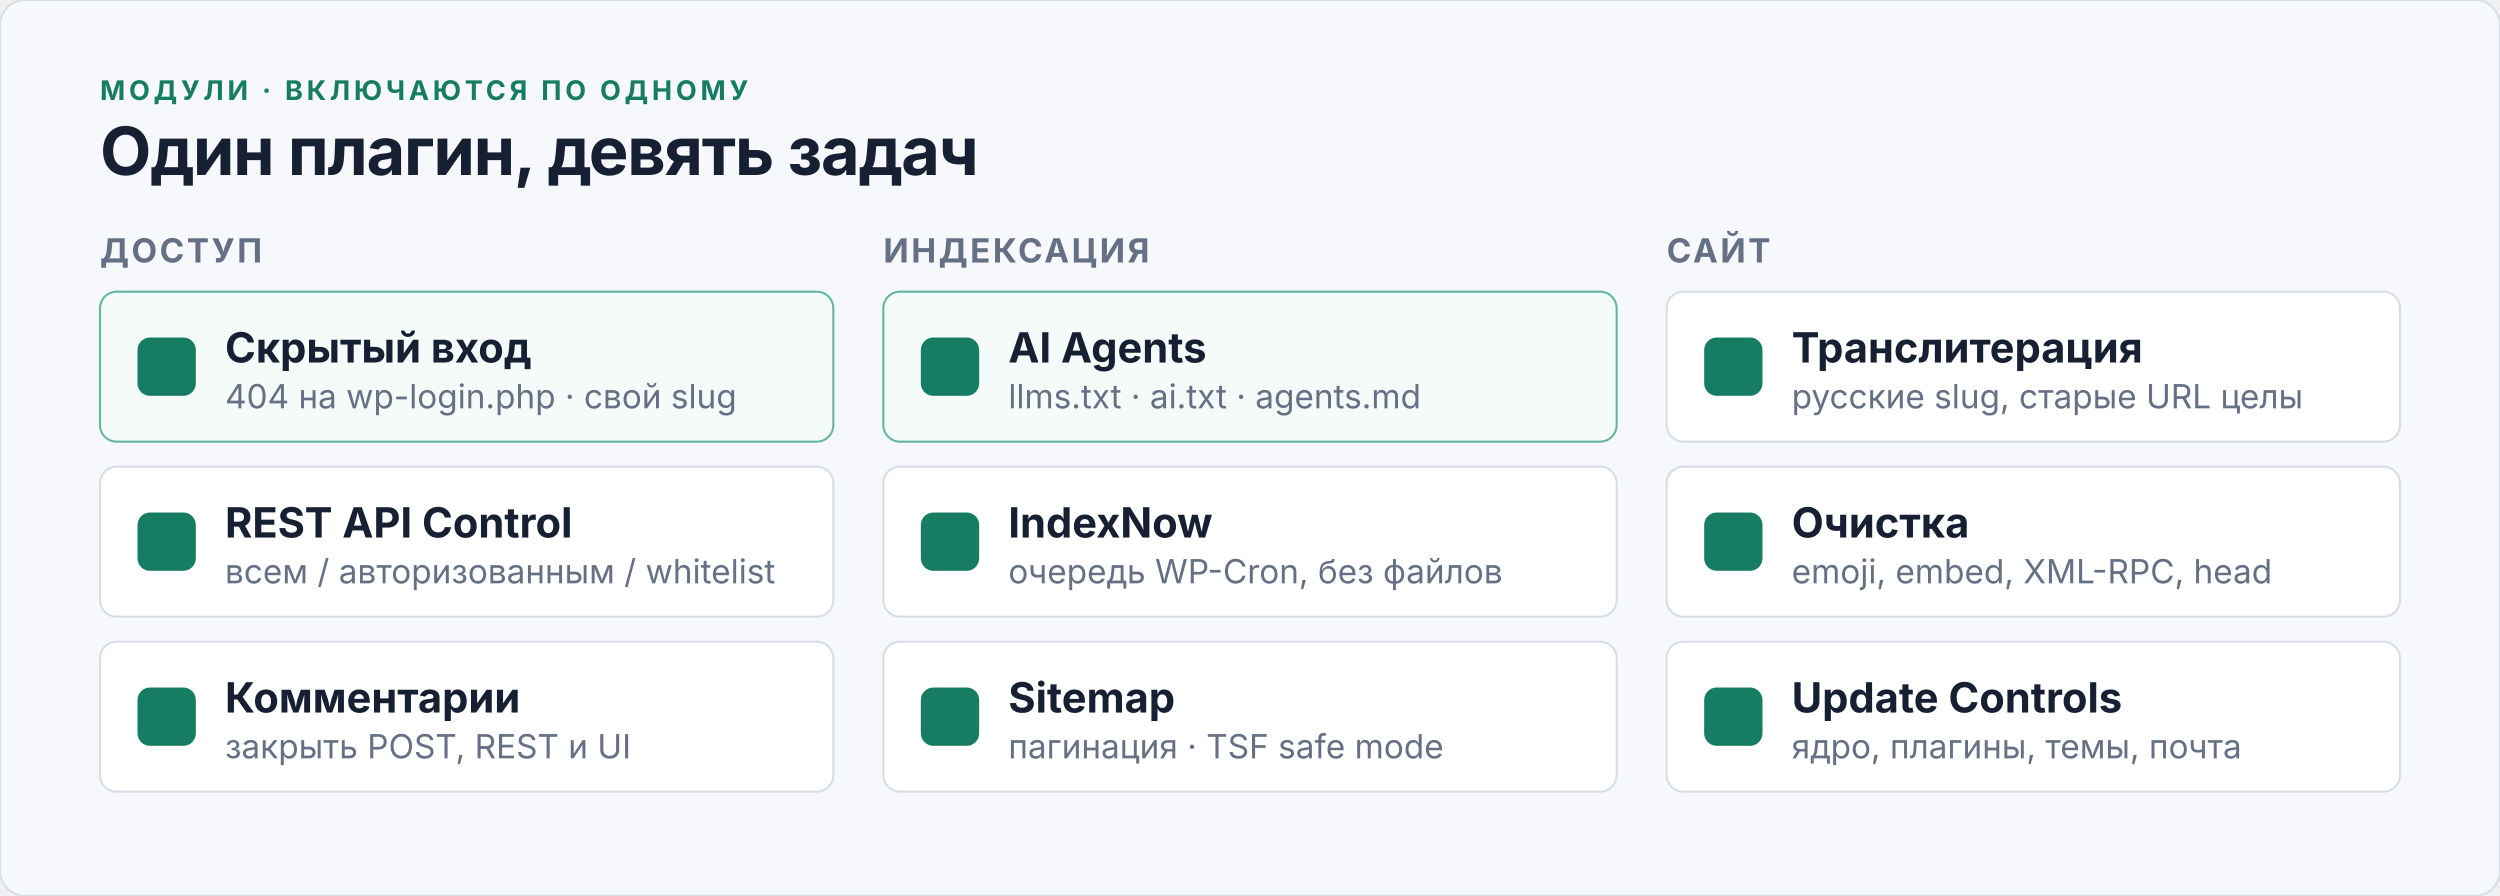
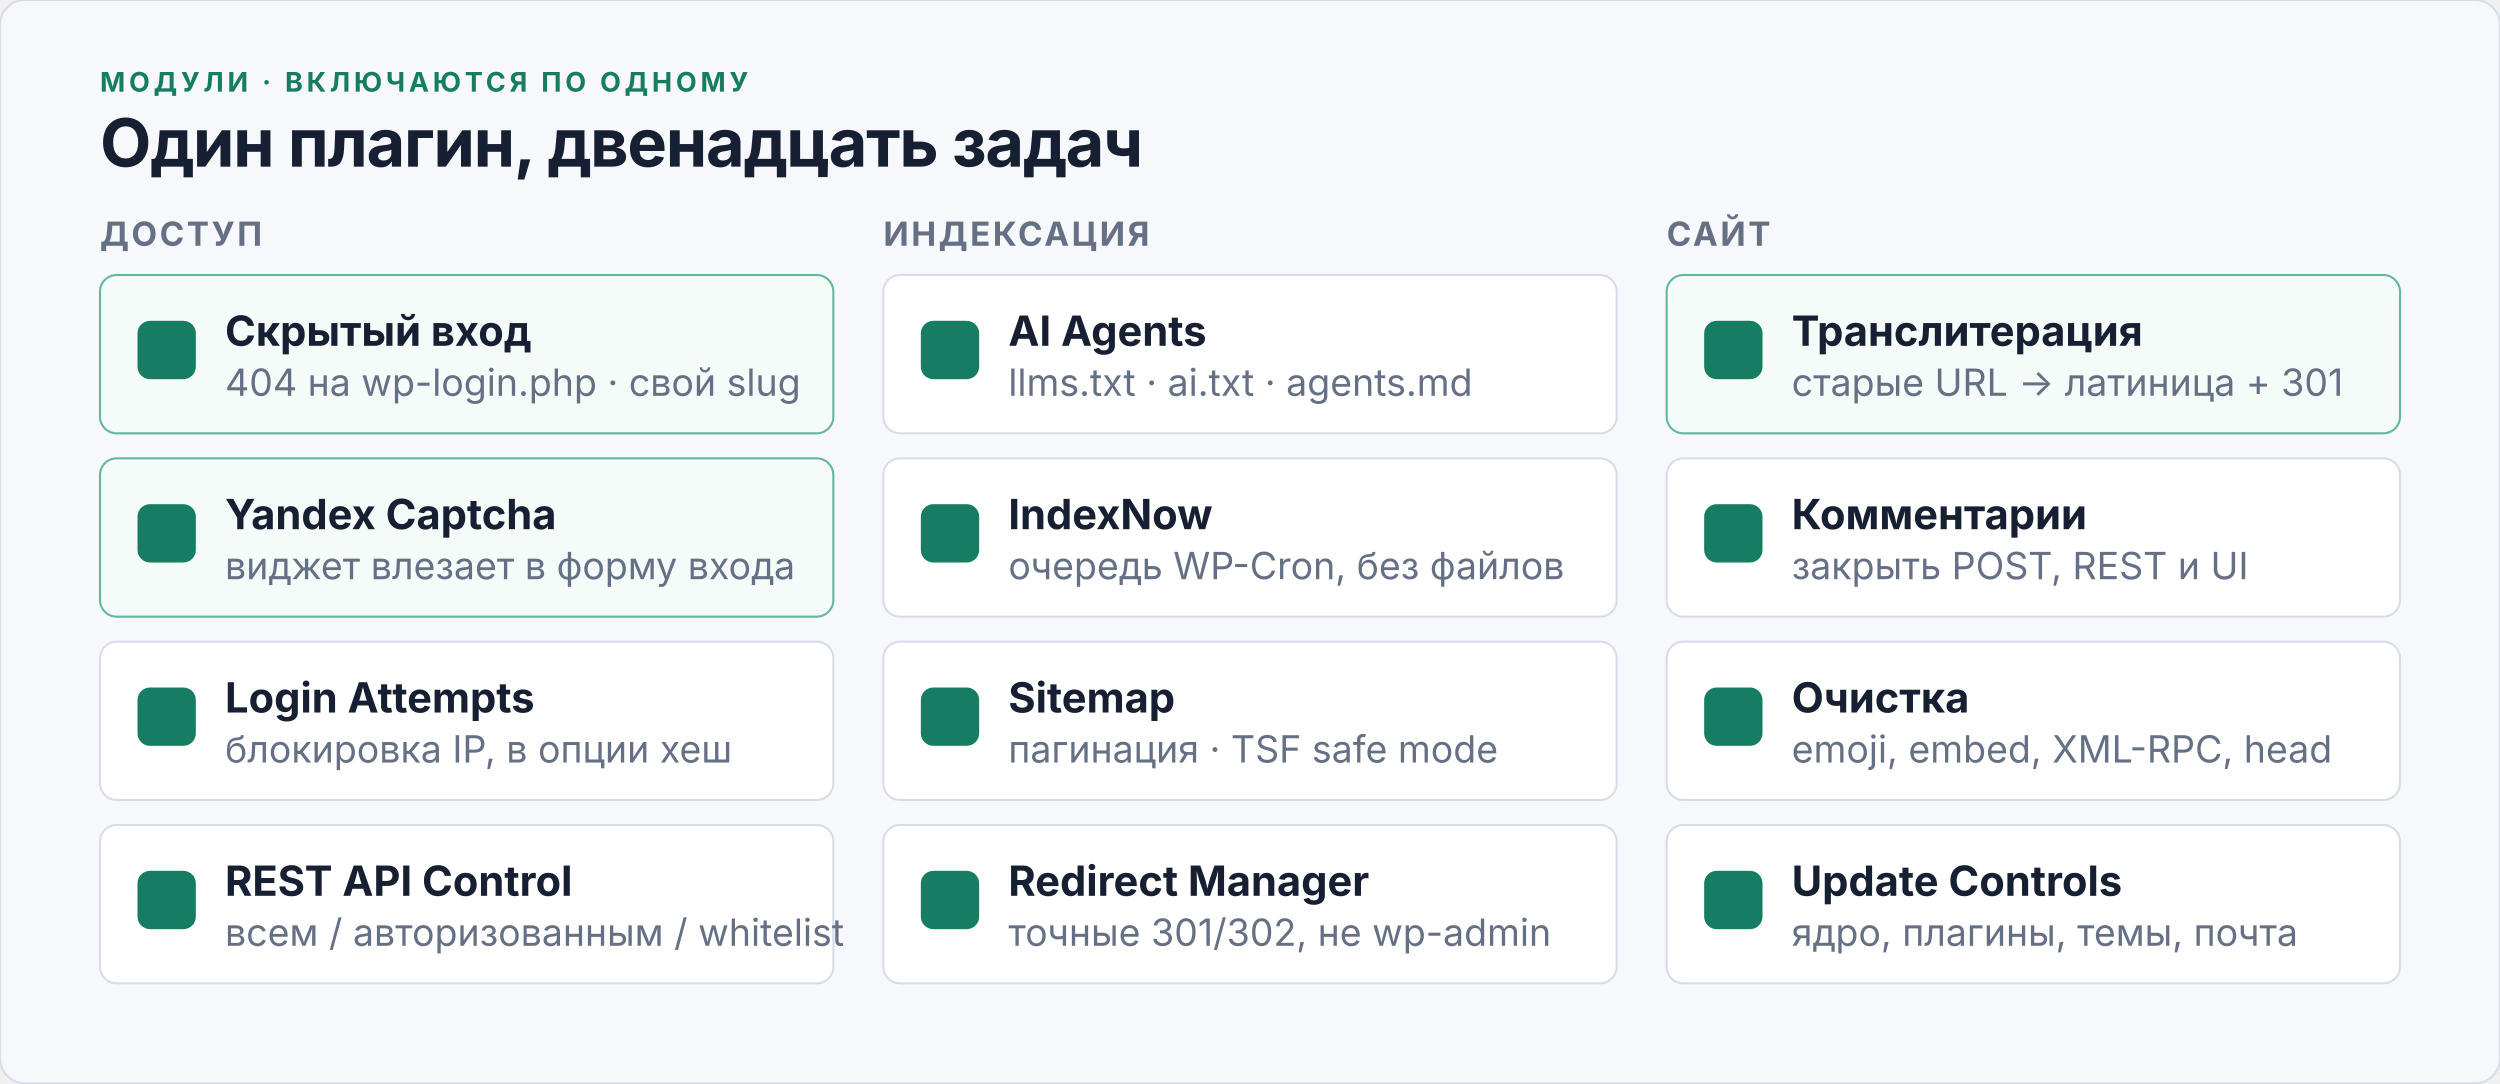
- <svg xmlns="http://www.w3.org/2000/svg" width="1200" height="430" viewBox="0 0 1200 430" role="img" aria-labelledby="title desc">
-   <rect width="1200" height="430" rx="12" fill="#f6f8fb" stroke="#d7dde7" />
-   <text x="48" y="48" fill="#167d63" font-family="-apple-system, BlinkMacSystemFont, 'Segoe UI', sans-serif" font-size="13" font-weight="700" letter-spacing="1.8">МОДУЛИ · ВКЛЮЧАЮТСЯ ПО ОДНОМУ</text>
-   <text x="48" y="84" fill="#172033" font-family="-apple-system, BlinkMacSystemFont, 'Segoe UI', sans-serif" font-size="32" font-weight="700" letter-spacing="-0.6">Один плагин, девять задач</text>
+ <svg xmlns="http://www.w3.org/2000/svg" width="1200" height="520" viewBox="0 0 1200 520" role="img" aria-labelledby="title desc">
+   <rect width="1200" height="520" rx="12" fill="#f6f8fb" stroke="#d7dde7" />
+   <text x="48" y="44" fill="#167d63" font-family="-apple-system, BlinkMacSystemFont, 'Segoe UI', sans-serif" font-size="13" font-weight="700" letter-spacing="1.8">МОДУЛИ · ВКЛЮЧАЮТСЯ ПО ОДНОМУ</text>
+   <text x="48" y="80" fill="#172033" font-family="-apple-system, BlinkMacSystemFont, 'Segoe UI', sans-serif" font-size="32" font-weight="700" letter-spacing="-0.6">Один плагин, двенадцать задач</text>
  <g font-family="-apple-system, BlinkMacSystemFont, 'Segoe UI', sans-serif">
-     <text x="48" y="126" fill="#667085" font-size="16" font-weight="700" letter-spacing="1.2">ДОСТУП</text>
-     <rect x="48" y="140" width="352" height="72" rx="8" fill="#f4fbf8" stroke="#63b69f" />
-     <rect x="66" y="162" width="28" height="28" rx="6" fill="#167d63" />
-     <text x="108" y="174" fill="#172033" font-size="20" font-weight="700">Скрытый вход</text>
-     <text x="108" y="196" fill="#667085" font-size="16">404 на wp-login.php · свой slug</text>
-     <rect x="48" y="224" width="352" height="72" rx="8" fill="#ffffff" stroke="#d7dde7" />
-     <rect x="66" y="246" width="28" height="28" rx="6" fill="#167d63" />
-     <text x="108" y="258" fill="#172033" font-size="20" font-weight="700">REST API Control</text>
-     <text x="108" y="280" fill="#667085" font-size="16">всем / авторизованным / whitelist</text>
-     <rect x="48" y="308" width="352" height="72" rx="8" fill="#ffffff" stroke="#d7dde7" />
+     <text x="48" y="118" fill="#667085" font-size="16" font-weight="700" letter-spacing="1.2">ДОСТУП</text>
+     <rect x="48" y="132" width="352" height="76" rx="8" fill="#f4fbf8" stroke="#63b69f" />
+     <rect x="66" y="154" width="28" height="28" rx="6" fill="#167d63" />
+     <text x="108" y="166" fill="#172033" font-size="20" font-weight="700">Скрытый вход</text>
+     <text x="108" y="190" fill="#667085" font-size="18">404 на wp-login.php · свой slug</text>
+     <rect x="48" y="220" width="352" height="76" rx="8" fill="#f4fbf8" stroke="#63b69f" />
+     <rect x="66" y="242" width="28" height="28" rx="6" fill="#167d63" />
+     <text x="108" y="254" fill="#172033" font-size="20" font-weight="700">Yandex Captcha</text>
+     <text x="108" y="278" fill="#667085" font-size="18">виджет влезает в форму входа</text>
+     <rect x="48" y="308" width="352" height="76" rx="8" fill="#ffffff" stroke="#d7dde7" />
    <rect x="66" y="330" width="28" height="28" rx="6" fill="#167d63" />
-     <text x="108" y="342" fill="#172033" font-size="20" font-weight="700">Комментарии</text>
-     <text x="108" y="364" fill="#667085" font-size="16">закрыть POST, REST и UI</text>
-     <text x="424" y="126" fill="#667085" font-size="16" font-weight="700" letter-spacing="1.2">ИНДЕКСАЦИЯ</text>
-     <rect x="424" y="140" width="352" height="72" rx="8" fill="#f4fbf8" stroke="#63b69f" />
-     <rect x="442" y="162" width="28" height="28" rx="6" fill="#167d63" />
-     <text x="484" y="174" fill="#172033" font-size="20" font-weight="700">AI Agents</text>
-     <text x="484" y="196" fill="#667085" font-size="16">llms.txt · ai.txt · agents.md</text>
-     <rect x="424" y="224" width="352" height="72" rx="8" fill="#ffffff" stroke="#d7dde7" />
-     <rect x="442" y="246" width="28" height="28" rx="6" fill="#167d63" />
-     <text x="484" y="258" fill="#172033" font-size="20" font-weight="700">IndexNow</text>
-     <text x="484" y="280" fill="#667085" font-size="16">очередь WP-Cron, без файлов</text>
-     <rect x="424" y="308" width="352" height="72" rx="8" fill="#ffffff" stroke="#d7dde7" />
+     <text x="108" y="342" fill="#172033" font-size="20" font-weight="700">Login Attempts</text>
+     <text x="108" y="366" fill="#667085" font-size="18">блокировка IP, в опции хеш</text>
+     <rect x="48" y="396" width="352" height="76" rx="8" fill="#ffffff" stroke="#d7dde7" />
+     <rect x="66" y="418" width="28" height="28" rx="6" fill="#167d63" />
+     <text x="108" y="430" fill="#172033" font-size="20" font-weight="700">REST API Control</text>
+     <text x="108" y="454" fill="#667085" font-size="18">всем / авторизованным / whitelist</text>
+     <text x="424" y="118" fill="#667085" font-size="16" font-weight="700" letter-spacing="1.2">ИНДЕКСАЦИЯ</text>
+     <rect x="424" y="132" width="352" height="76" rx="8" fill="#ffffff" stroke="#d7dde7" />
+     <rect x="442" y="154" width="28" height="28" rx="6" fill="#167d63" />
+     <text x="484" y="166" fill="#172033" font-size="20" font-weight="700">AI Agents</text>
+     <text x="484" y="190" fill="#667085" font-size="18">llms.txt · ai.txt · agents.md</text>
+     <rect x="424" y="220" width="352" height="76" rx="8" fill="#ffffff" stroke="#d7dde7" />
+     <rect x="442" y="242" width="28" height="28" rx="6" fill="#167d63" />
+     <text x="484" y="254" fill="#172033" font-size="20" font-weight="700">IndexNow</text>
+     <text x="484" y="278" fill="#667085" font-size="18">очередь WP-Cron, без файлов</text>
+     <rect x="424" y="308" width="352" height="76" rx="8" fill="#ffffff" stroke="#d7dde7" />
    <rect x="442" y="330" width="28" height="28" rx="6" fill="#167d63" />
    <text x="484" y="342" fill="#172033" font-size="20" font-weight="700">Sitemap</text>
-     <text x="484" y="364" fill="#667085" font-size="16">пагинация · TSF safe mode</text>
-     <text x="800" y="126" fill="#667085" font-size="16" font-weight="700" letter-spacing="1.2">САЙТ</text>
-     <rect x="800" y="140" width="352" height="72" rx="8" fill="#ffffff" stroke="#d7dde7" />
-     <rect x="818" y="162" width="28" height="28" rx="6" fill="#167d63" />
-     <text x="860" y="174" fill="#172033" font-size="20" font-weight="700">Транслитерация</text>
-     <text x="860" y="196" fill="#667085" font-size="16">русские slug, старые URL целы</text>
-     <rect x="800" y="224" width="352" height="72" rx="8" fill="#ffffff" stroke="#d7dde7" />
-     <rect x="818" y="246" width="28" height="28" rx="6" fill="#167d63" />
-     <text x="860" y="258" fill="#172033" font-size="20" font-weight="700">Очистка</text>
-     <text x="860" y="280" fill="#667085" font-size="16">emoji, embed, XML-RPC, head</text>
-     <rect x="800" y="308" width="352" height="72" rx="8" fill="#ffffff" stroke="#d7dde7" />
+     <text x="484" y="366" fill="#667085" font-size="18">пагинация · TSF safe mode</text>
+     <rect x="424" y="396" width="352" height="76" rx="8" fill="#ffffff" stroke="#d7dde7" />
+     <rect x="442" y="418" width="28" height="28" rx="6" fill="#167d63" />
+     <text x="484" y="430" fill="#172033" font-size="20" font-weight="700">Redirect Manager</text>
+     <text x="484" y="454" fill="#667085" font-size="18">точные 301/302, не wp-admin</text>
+     <text x="800" y="118" fill="#667085" font-size="16" font-weight="700" letter-spacing="1.2">САЙТ</text>
+     <rect x="800" y="132" width="352" height="76" rx="8" fill="#f4fbf8" stroke="#63b69f" />
+     <rect x="818" y="154" width="28" height="28" rx="6" fill="#167d63" />
+     <text x="860" y="166" fill="#172033" font-size="20" font-weight="700">Транслитерация</text>
+     <text x="860" y="190" fill="#667085" font-size="18">старые URL → латиница + 301</text>
+     <rect x="800" y="220" width="352" height="76" rx="8" fill="#ffffff" stroke="#d7dde7" />
+     <rect x="818" y="242" width="28" height="28" rx="6" fill="#167d63" />
+     <text x="860" y="254" fill="#172033" font-size="20" font-weight="700">Комментарии</text>
+     <text x="860" y="278" fill="#667085" font-size="18">закрыть POST, REST и UI</text>
+     <rect x="800" y="308" width="352" height="76" rx="8" fill="#ffffff" stroke="#d7dde7" />
    <rect x="818" y="330" width="28" height="28" rx="6" fill="#167d63" />
-     <text x="860" y="342" fill="#172033" font-size="20" font-weight="700">Update Controls</text>
-     <text x="860" y="364" fill="#667085" font-size="16">ядро, плагины, темы, почта</text>
+     <text x="860" y="342" fill="#172033" font-size="20" font-weight="700">Очистка</text>
+     <text x="860" y="366" fill="#667085" font-size="18">emoji, embed, XML-RPC, head</text>
+     <rect x="800" y="396" width="352" height="76" rx="8" fill="#ffffff" stroke="#d7dde7" />
+     <rect x="818" y="418" width="28" height="28" rx="6" fill="#167d63" />
+     <text x="860" y="430" fill="#172033" font-size="20" font-weight="700">Update Controls</text>
+     <text x="860" y="454" fill="#667085" font-size="18">ядро, плагины, темы, почта</text>
  </g>
</svg>
